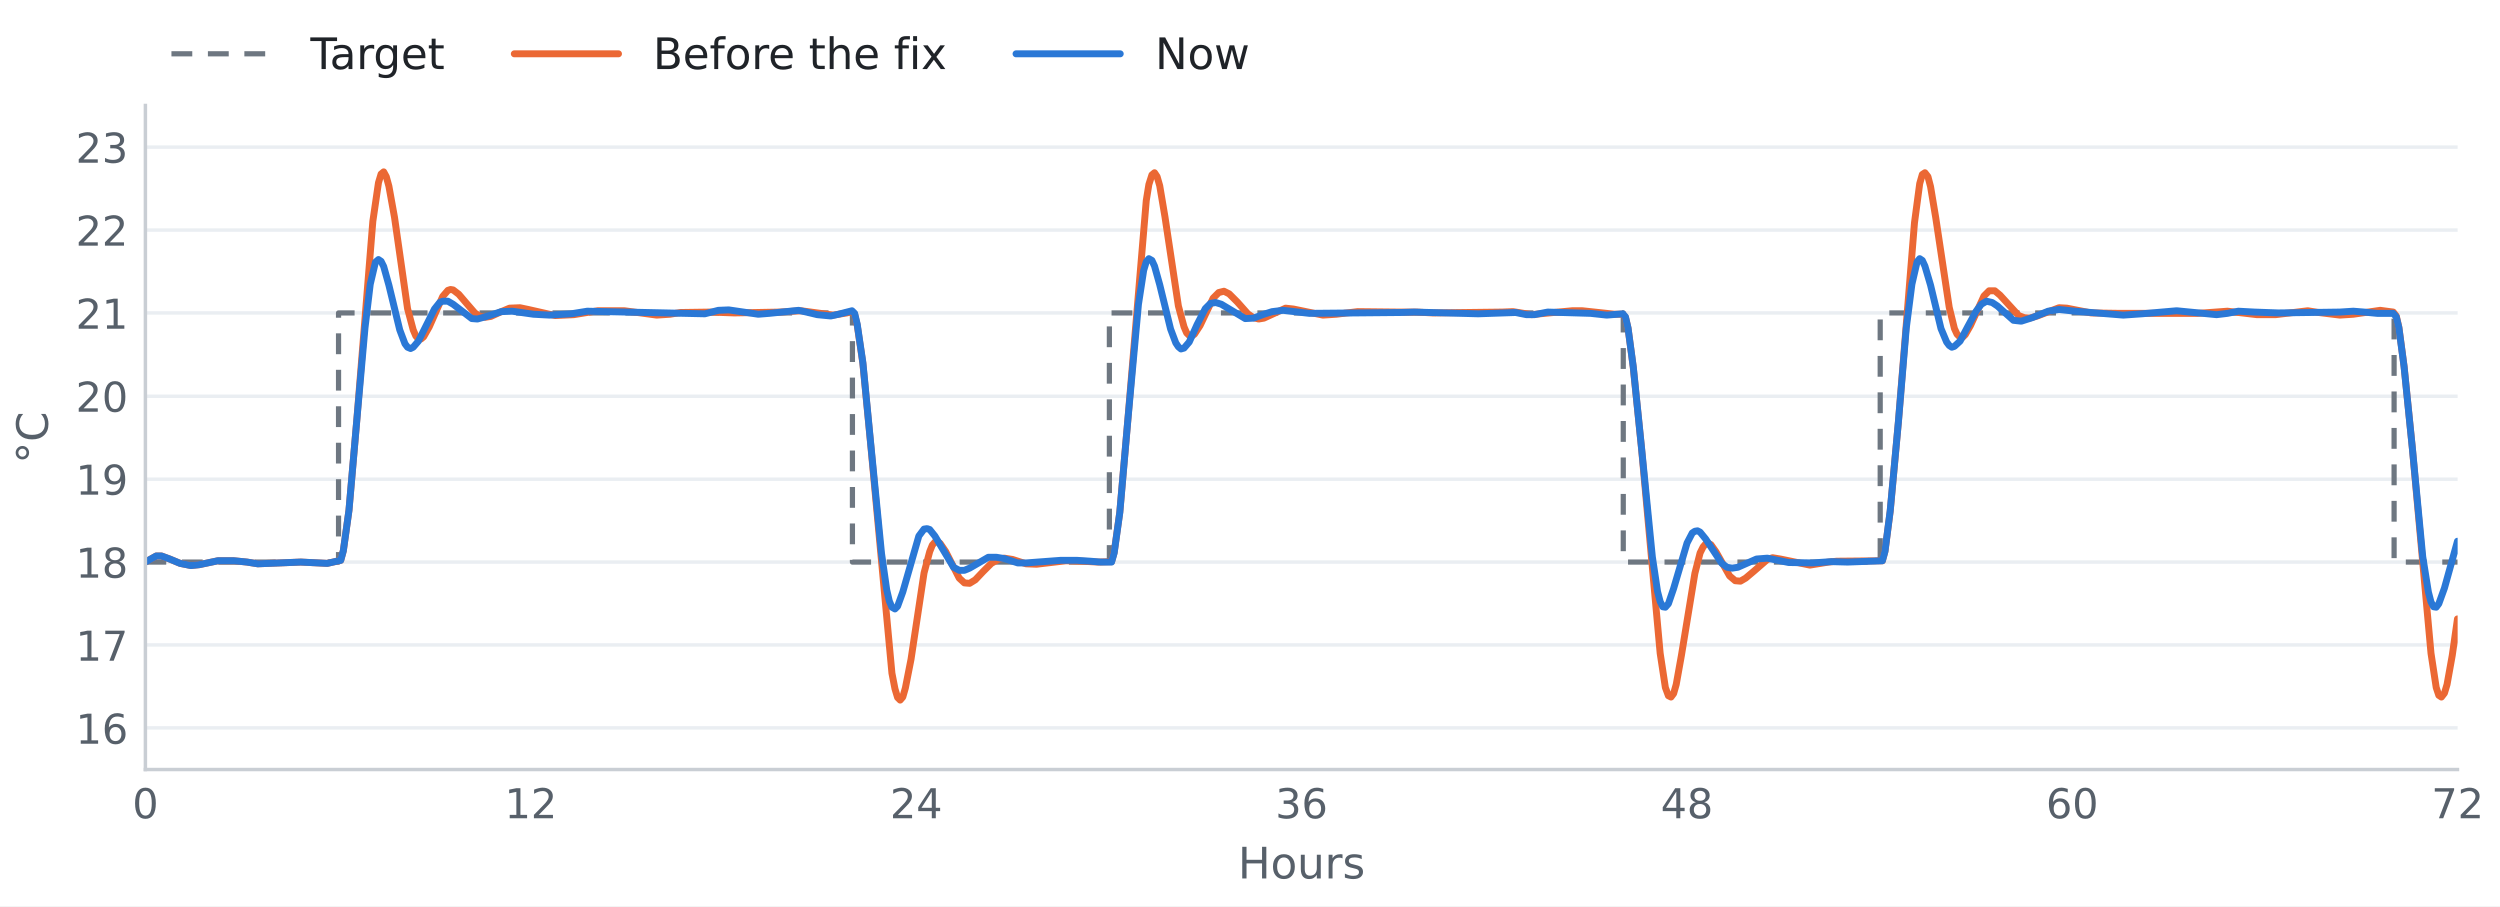
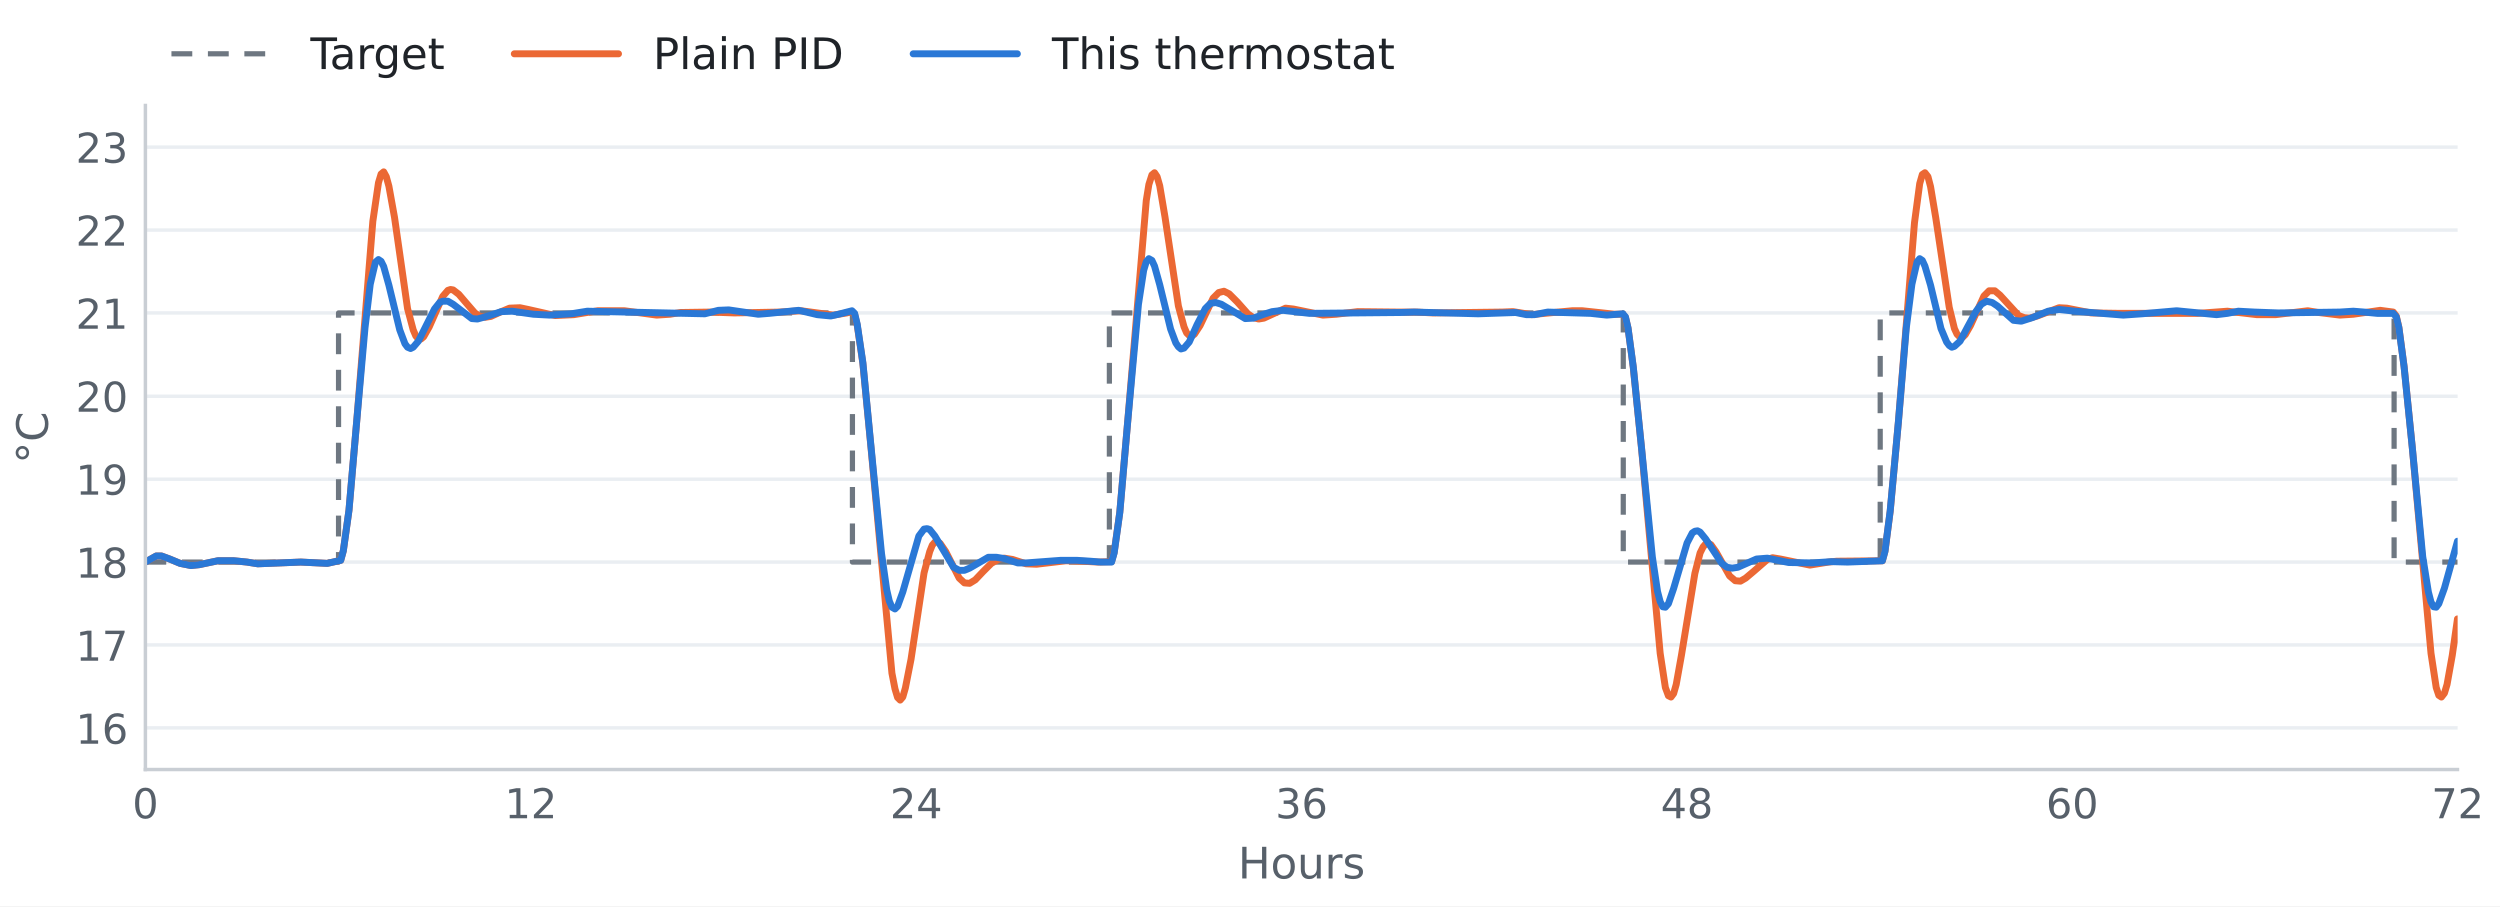
<svg xmlns="http://www.w3.org/2000/svg" width="576pt" height="208.8pt" viewBox="0 0 576 208.8" version="1.1">
  <defs>
    <style type="text/css">*{stroke-linejoin: round; stroke-linecap: butt}</style>
  </defs>
  <g id="figure_1">
    <g id="patch_1">
      <path d="M 0 208.8 L 576 208.8 L 576 0 L 0 0 z " style="fill: #ffffff" />
    </g>
    <g id="axes_1">
      <g id="patch_2">
        <path d="M 33.5 177.3 L 566.2 177.3 L 566.2 24.3 L 33.5 24.3 z " style="fill: #ffffff" />
      </g>
      <g id="matplotlib.axis_1">
        <g id="xtick_1">
          <g id="line2d_1" />
          <g id="text_1">
            <text style="font-size: 9.5px; font-family: 'DejaVu Sans', 'Arial', 'Helvetica', sans-serif; text-anchor: middle; fill: #57606a" x="33.52" y="188.52" transform="rotate(-0 33.52 188.52)">0</text>
          </g>
        </g>
        <g id="xtick_2">
          <g id="line2d_2" />
          <g id="text_2">
            <text style="font-size: 9.5px; font-family: 'DejaVu Sans', 'Arial', 'Helvetica', sans-serif; text-anchor: middle; fill: #57606a" x="122.31" y="188.52" transform="rotate(-0 122.31 188.52)">12</text>
          </g>
        </g>
        <g id="xtick_3">
          <g id="line2d_3" />
          <g id="text_3">
            <text style="font-size: 9.5px; font-family: 'DejaVu Sans', 'Arial', 'Helvetica', sans-serif; text-anchor: middle; fill: #57606a" x="211.09" y="188.52" transform="rotate(-0 211.09 188.52)">24</text>
          </g>
        </g>
        <g id="xtick_4">
          <g id="line2d_4" />
          <g id="text_4">
            <text style="font-size: 9.5px; font-family: 'DejaVu Sans', 'Arial', 'Helvetica', sans-serif; text-anchor: middle; fill: #57606a" x="299.88" y="188.52" transform="rotate(-0 299.88 188.52)">36</text>
          </g>
        </g>
        <g id="xtick_5">
          <g id="line2d_5" />
          <g id="text_5">
            <text style="font-size: 9.5px; font-family: 'DejaVu Sans', 'Arial', 'Helvetica', sans-serif; text-anchor: middle; fill: #57606a" x="388.67" y="188.52" transform="rotate(-0 388.67 188.52)">48</text>
          </g>
        </g>
        <g id="xtick_6">
          <g id="line2d_6" />
          <g id="text_6">
            <text style="font-size: 9.5px; font-family: 'DejaVu Sans', 'Arial', 'Helvetica', sans-serif; text-anchor: middle; fill: #57606a" x="477.45" y="188.52" transform="rotate(-0 477.45 188.52)">60</text>
          </g>
        </g>
        <g id="xtick_7">
          <g id="line2d_7" />
          <g id="text_7">
            <text style="font-size: 9.5px; font-family: 'DejaVu Sans', 'Arial', 'Helvetica', sans-serif; text-anchor: middle; fill: #57606a" x="566.24" y="188.52" transform="rotate(-0 566.24 188.52)">72</text>
          </g>
        </g>
        <g id="text_8">
          <text style="font-size: 10px; font-family: 'DejaVu Sans', 'Arial', 'Helvetica', sans-serif; text-anchor: middle; fill: #57606a" x="299.88" y="202.4" transform="rotate(-0 299.88 202.4)">Hours</text>
        </g>
      </g>
      <g id="matplotlib.axis_2">
        <g id="ytick_1">
          <g id="line2d_8">
            <path d="M 33.5 167.7 L 566.2 167.7 " clip-path="url(#p4c549b4360)" style="fill: none; stroke: #eaeef2; stroke-width: 0.8; stroke-linecap: round" />
          </g>
          <g id="line2d_9" />
          <g id="text_9">
            <text style="font-size: 9.5px; font-family: 'DejaVu Sans', 'Arial', 'Helvetica', sans-serif; text-anchor: end; fill: #57606a" x="29.52" y="171.35" transform="rotate(-0 29.52 171.35)">16</text>
          </g>
        </g>
        <g id="ytick_2">
          <g id="line2d_10">
            <path d="M 33.5 148.6 L 566.2 148.6 " clip-path="url(#p4c549b4360)" style="fill: none; stroke: #eaeef2; stroke-width: 0.8; stroke-linecap: round" />
          </g>
          <g id="line2d_11" />
          <g id="text_10">
            <text style="font-size: 9.5px; font-family: 'DejaVu Sans', 'Arial', 'Helvetica', sans-serif; text-anchor: end; fill: #57606a" x="29.52" y="152.23" transform="rotate(-0 29.52 152.23)">17</text>
          </g>
        </g>
        <g id="ytick_3">
          <g id="line2d_12">
            <path d="M 33.5 129.5 L 566.2 129.5 " clip-path="url(#p4c549b4360)" style="fill: none; stroke: #eaeef2; stroke-width: 0.8; stroke-linecap: round" />
          </g>
          <g id="line2d_13" />
          <g id="text_11">
            <text style="font-size: 9.5px; font-family: 'DejaVu Sans', 'Arial', 'Helvetica', sans-serif; text-anchor: end; fill: #57606a" x="29.52" y="133.1" transform="rotate(-0 29.52 133.1)">18</text>
          </g>
        </g>
        <g id="ytick_4">
          <g id="line2d_14">
            <path d="M 33.5 110.4 L 566.2 110.4 " clip-path="url(#p4c549b4360)" style="fill: none; stroke: #eaeef2; stroke-width: 0.8; stroke-linecap: round" />
          </g>
          <g id="line2d_15" />
          <g id="text_12">
            <text style="font-size: 9.5px; font-family: 'DejaVu Sans', 'Arial', 'Helvetica', sans-serif; text-anchor: end; fill: #57606a" x="29.52" y="113.98" transform="rotate(-0 29.52 113.98)">19</text>
          </g>
        </g>
        <g id="ytick_5">
          <g id="line2d_16">
            <path d="M 33.5 91.3 L 566.2 91.3 " clip-path="url(#p4c549b4360)" style="fill: none; stroke: #eaeef2; stroke-width: 0.8; stroke-linecap: round" />
          </g>
          <g id="line2d_17" />
          <g id="text_13">
            <text style="font-size: 9.5px; font-family: 'DejaVu Sans', 'Arial', 'Helvetica', sans-serif; text-anchor: end; fill: #57606a" x="29.52" y="94.86" transform="rotate(-0 29.52 94.86)">20</text>
          </g>
        </g>
        <g id="ytick_6">
          <g id="line2d_18">
            <path d="M 33.5 72.1 L 566.2 72.1 " clip-path="url(#p4c549b4360)" style="fill: none; stroke: #eaeef2; stroke-width: 0.8; stroke-linecap: round" />
          </g>
          <g id="line2d_19" />
          <g id="text_14">
            <text style="font-size: 9.5px; font-family: 'DejaVu Sans', 'Arial', 'Helvetica', sans-serif; text-anchor: end; fill: #57606a" x="29.52" y="75.74" transform="rotate(-0 29.52 75.74)">21</text>
          </g>
        </g>
        <g id="ytick_7">
          <g id="line2d_20">
            <path d="M 33.5 53 L 566.2 53 " clip-path="url(#p4c549b4360)" style="fill: none; stroke: #eaeef2; stroke-width: 0.8; stroke-linecap: round" />
          </g>
          <g id="line2d_21" />
          <g id="text_15">
            <text style="font-size: 9.5px; font-family: 'DejaVu Sans', 'Arial', 'Helvetica', sans-serif; text-anchor: end; fill: #57606a" x="29.52" y="56.61" transform="rotate(-0 29.52 56.61)">22</text>
          </g>
        </g>
        <g id="ytick_8">
          <g id="line2d_22">
            <path d="M 33.5 33.9 L 566.2 33.9 " clip-path="url(#p4c549b4360)" style="fill: none; stroke: #eaeef2; stroke-width: 0.8; stroke-linecap: round" />
          </g>
          <g id="line2d_23" />
          <g id="text_16">
            <text style="font-size: 9.5px; font-family: 'DejaVu Sans', 'Arial', 'Helvetica', sans-serif; text-anchor: end; fill: #57606a" x="29.52" y="37.49" transform="rotate(-0 29.52 37.49)">23</text>
          </g>
        </g>
        <g id="text_17">
          <text style="font-size: 10px; font-family: 'DejaVu Sans', 'Arial', 'Helvetica', sans-serif; text-anchor: middle; fill: #57606a" x="11.03" y="100.81" transform="rotate(-90 11.03 100.81)">°C</text>
        </g>
      </g>
      <g id="line2d_24">
        <path d="M 33.5 129.5 L 78 129.5 L 78 72.1 L 78.3 72.1 L 196.4 72.1 L 196.4 129.5 L 196.7 129.5 L 255.6 129.5 L 255.6 72.1 L 255.9 72.1 L 374 72.1 L 374 129.5 L 374.2 129.5 L 433.2 129.5 L 433.2 72.1 L 433.4 72.1 L 551.6 72.1 L 551.6 129.5 L 551.8 129.5 L 566.2 129.5 L 566.2 129.5 " clip-path="url(#p4c549b4360)" style="fill: none; stroke-dasharray: 4.8,3.6; stroke-dashoffset: 0; stroke: #6e7781; stroke-width: 1.2" />
      </g>
      <g id="line2d_25">
        <path d="M 33.5 129.5 L 36 128.1 L 37.2 128.1 L 39.1 128.8 L 41.5 129.8 L 44 130.3 L 45.9 130.1 L 50.2 129.2 L 53.9 129.2 L 56.9 129.5 L 59.4 129.9 L 69.3 129.5 L 75.4 129.8 L 78.5 129.1 L 79.1 126.9 L 80.4 117.6 L 82.2 96.9 L 85.9 51 L 87.2 42.1 L 87.8 40.1 L 88.4 39.6 L 89 40.7 L 89.6 42.9 L 90.9 50.1 L 93.9 71.1 L 95.2 76 L 95.8 77.4 L 96.4 78.1 L 97 78.1 L 97.6 77.6 L 98.9 75.3 L 102 68.3 L 103.2 66.9 L 103.8 66.7 L 104.4 66.8 L 105.7 67.8 L 107.5 69.9 L 109.4 72.1 L 110.6 72.9 L 111.8 73.1 L 113.1 72.9 L 115.5 71.8 L 117.4 71 L 119.8 70.9 L 121.7 71.3 L 127.9 72.7 L 132.2 72.5 L 137.7 71.6 L 143.9 71.6 L 151.3 72.6 L 154.4 72.4 L 156.8 72 L 163.6 71.9 L 169.2 72.1 L 179.6 71.9 L 184.6 71.6 L 192 72.6 L 195.1 72.1 L 196.3 71.8 L 196.9 72.4 L 197.5 74.9 L 198.8 83.7 L 200.6 102.3 L 205.5 155.1 L 206.2 158.7 L 206.8 160.7 L 207.4 161.3 L 208 160.6 L 208.6 158.5 L 209.9 151.9 L 212.9 132 L 214.2 127.1 L 214.8 125.6 L 215.4 124.9 L 216 124.8 L 216.6 125.2 L 217.9 127.1 L 221 133.2 L 222.2 134.3 L 223.4 134.4 L 224.7 133.6 L 226.5 131.7 L 228.4 129.8 L 230.2 128.8 L 231.4 128.6 L 233.3 128.9 L 236.4 129.9 L 238.8 130 L 245.6 129.2 L 249.3 129.3 L 253 129.5 L 256.1 129.4 L 256.7 127.3 L 258 118 L 259.8 97.4 L 264.1 46.2 L 264.7 42.5 L 265.4 40.3 L 266 39.8 L 266.6 40.7 L 267.2 42.8 L 268.4 49.9 L 271.5 70.5 L 272.8 75.3 L 273.4 76.7 L 274 77.3 L 274.6 77.4 L 275.2 77 L 276.5 75 L 279.5 68.7 L 280.8 67.4 L 282 67.1 L 283.2 67.7 L 285.1 69.6 L 287.5 72.3 L 288.8 73.2 L 290 73.5 L 291.2 73.3 L 296.2 71 L 298 71.2 L 304.8 72.6 L 307.9 72.4 L 312.8 71.8 L 322.1 71.9 L 326.4 71.9 L 330.1 72.1 L 346.1 71.9 L 348.6 71.8 L 352.9 72.5 L 354.8 72.3 L 362.2 71.6 L 364.6 71.6 L 372 72.4 L 373.9 72.4 L 374.5 73.1 L 375.1 75.6 L 376.3 84.6 L 378.2 103.2 L 382.5 150.5 L 383.7 158.4 L 384.4 160.3 L 385 160.6 L 385.6 159.8 L 386.2 157.7 L 387.4 151 L 390.5 132.1 L 391.7 127.4 L 392.4 126 L 393 125.3 L 393.6 125.2 L 394.2 125.5 L 395.4 127.2 L 398.5 132.7 L 399.8 133.8 L 401 133.9 L 402.2 133.2 L 404.1 131.6 L 407.2 128.9 L 408.4 128.5 L 410.2 128.8 L 417 130.2 L 421.3 129.5 L 423.2 129.3 L 433.7 129.2 L 434.3 127 L 435.5 117.8 L 437.4 97.1 L 441.1 51.3 L 442.3 42.3 L 442.9 40.2 L 443.5 39.8 L 444.2 40.7 L 444.8 43 L 446 50.2 L 449.1 70.8 L 450.3 75.7 L 450.9 77 L 451.6 77.7 L 452.2 77.7 L 452.8 77.1 L 454 75 L 457.1 68.2 L 458.3 67 L 459.6 67 L 460.8 68 L 465.1 72.7 L 466.4 73.2 L 467.6 73.3 L 469.4 72.8 L 474.4 70.9 L 476.2 71 L 481.8 72.1 L 488.6 72.2 L 503.3 72.2 L 506.4 72.2 L 513.2 71.7 L 520 72.5 L 524.3 72.5 L 531.7 71.6 L 534.2 72 L 539.1 72.6 L 542.2 72.4 L 548.4 71.5 L 551.4 71.9 L 552.1 72.8 L 552.7 75.4 L 553.9 84.4 L 555.8 103.2 L 560.1 150.5 L 561.3 158.4 L 561.9 160.2 L 562.5 160.6 L 563.2 159.7 L 563.8 157.7 L 565 151 L 566.2 142.6 L 566.2 142.6 " clip-path="url(#p4c549b4360)" style="fill: none; stroke: #eb6834; stroke-width: 1.6; stroke-linecap: round" />
      </g>
      <g id="line2d_26">
        <path d="M 33.5 129.5 L 36 128.1 L 37.2 128.1 L 39.1 128.8 L 41.5 129.8 L 44 130.3 L 45.9 130.1 L 50.2 129.2 L 53.9 129.2 L 56.9 129.5 L 59.4 129.9 L 69.3 129.5 L 75.4 129.8 L 78.5 129.1 L 79.1 126.9 L 80.4 117.6 L 82.2 96.9 L 84.1 75.5 L 85.3 65.5 L 86.5 60.4 L 87.2 59.8 L 87.8 60.2 L 88.4 61.4 L 89.6 65.7 L 92.1 76 L 93.3 79.2 L 93.9 80 L 94.6 80.3 L 95.2 80 L 96.4 78.6 L 98.3 74.8 L 100.1 71.2 L 101.3 69.7 L 102 69.4 L 103.2 69.4 L 104.4 70.1 L 108.7 73.4 L 110 73.5 L 111.8 73 L 115.5 71.8 L 118 71.7 L 122.9 72.4 L 126.6 72.6 L 131.6 72.3 L 135.3 71.7 L 162.4 72.3 L 165.5 71.5 L 167.9 71.4 L 174.7 72.4 L 177.2 72.2 L 184 71.5 L 185.8 71.9 L 188.3 72.5 L 191.4 72.8 L 193.2 72.4 L 196.3 71.6 L 196.9 72.2 L 197.5 74.7 L 198.8 83.5 L 200.6 102.1 L 203.1 127.5 L 204.3 135.9 L 204.9 138.5 L 205.5 139.9 L 206.2 140.3 L 206.8 139.7 L 208 136.4 L 211.7 123.5 L 212.9 121.9 L 213.6 121.8 L 214.2 122 L 215.4 123.5 L 219.7 130.7 L 221 131.4 L 222.2 131.4 L 223.4 130.9 L 227.7 128.4 L 229.6 128.4 L 231.4 128.7 L 234.5 129.7 L 236.4 129.7 L 244.4 129.1 L 248.1 129.1 L 251.2 129.3 L 253.6 129.5 L 256.1 129.5 L 256.7 127.4 L 258 118.1 L 259.8 97.4 L 262.3 70.1 L 263.5 62.3 L 264.1 60.3 L 264.7 59.6 L 265.4 60 L 266 61.3 L 267.2 65.6 L 269.7 75.8 L 270.9 79 L 271.5 79.9 L 272.1 80.4 L 272.8 80.2 L 274 78.8 L 275.8 74.8 L 277.7 71.1 L 278.9 69.9 L 280.1 69.7 L 281.4 70.1 L 286.9 73.4 L 288.8 73.3 L 291.2 72.4 L 293.1 71.8 L 295.6 71.5 L 301.7 72.2 L 322.7 72 L 325.8 71.9 L 336.9 72.2 L 340.6 72.3 L 349.2 72 L 351.7 72.5 L 353.5 72.5 L 356.6 71.9 L 366.5 72.2 L 370.2 72.6 L 373.9 72.3 L 374.5 73 L 375.1 75.6 L 376.3 84.5 L 378.2 103.1 L 380.7 128.3 L 381.9 136.3 L 382.5 138.6 L 383.1 139.8 L 383.7 139.9 L 384.4 139.1 L 385.6 135.6 L 388.7 125.1 L 389.9 122.8 L 390.5 122.4 L 391.1 122.3 L 391.7 122.6 L 393 124.2 L 396.7 129.8 L 397.9 130.7 L 399.1 130.9 L 400.4 130.7 L 404.7 128.8 L 407.2 128.6 L 409.6 129.1 L 412.1 129.6 L 417.6 129.7 L 422 129.4 L 425.7 129.5 L 433.7 129.2 L 434.3 127 L 435.5 117.7 L 437.4 97.1 L 439.2 75.6 L 440.5 65.5 L 441.7 60.3 L 442.3 59.6 L 442.9 60 L 443.5 61.3 L 444.8 65.7 L 447.2 75.7 L 448.5 78.8 L 449.1 79.6 L 449.7 80 L 450.3 79.8 L 451.6 78.6 L 453.4 75.2 L 455.3 71.7 L 456.5 70.1 L 457.7 69.4 L 459 69.7 L 460.2 70.5 L 463.9 73.8 L 465.7 74 L 468.2 73.2 L 471.9 71.7 L 474.4 71.3 L 478.1 71.7 L 489.2 72.6 L 493.5 72.3 L 501.5 71.6 L 510.7 72.5 L 513.2 72.2 L 515.7 71.7 L 519.4 71.9 L 524.9 72.1 L 539.1 71.9 L 542.2 71.7 L 544.7 71.9 L 547.7 72.2 L 551.4 72.2 L 552.1 73 L 552.7 75.5 L 553.9 84.5 L 555.8 103.2 L 558.2 128.3 L 559.5 136.4 L 560.1 138.7 L 560.7 139.8 L 561.3 139.9 L 561.9 139.1 L 563.2 135.5 L 566.2 124.7 L 566.2 124.7 " clip-path="url(#p4c549b4360)" style="fill: none; stroke: #2a78d6; stroke-width: 1.6; stroke-linecap: round" />
      </g>
      <g id="patch_3">
        <path d="M 33.5 177.3 L 33.5 24.3 " style="fill: none; stroke: #c9ced4; stroke-width: 0.8; stroke-linejoin: miter; stroke-linecap: square" />
      </g>
      <g id="patch_4">
        <path d="M 33.5 177.3 L 566.2 177.3 " style="fill: none; stroke: #c9ced4; stroke-width: 0.8; stroke-linejoin: miter; stroke-linecap: square" />
      </g>
      <g id="legend_1">
        <g id="line2d_27">
          <path d="M 39.5 12.4 L 51.5 12.4 L 51.5 12.4 L 63.5 12.4 L 63.5 12.4 " style="fill: none; stroke-dasharray: 4.8,3.6; stroke-dashoffset: 0; stroke: #6e7781; stroke-width: 1.2" />
        </g>
        <g id="text_18">
          <text style="font-size: 10px; font-family: 'DejaVu Sans', 'Arial', 'Helvetica', sans-serif; text-anchor: start; fill: #1f2328" x="71.52" y="15.92" transform="rotate(-0 71.52 15.92)">Target</text>
        </g>
        <g id="line2d_28">
          <path d="M 118.5 12.4 L 130.5 12.4 L 142.5 12.4 " style="fill: none; stroke: #eb6834; stroke-width: 1.6; stroke-linecap: round" />
        </g>
        <g id="text_19">
-           <text style="font-size: 10px; font-family: 'DejaVu Sans', 'Arial', 'Helvetica', sans-serif; text-anchor: start; fill: #1f2328" x="150.46" y="15.92" transform="rotate(-0 150.46 15.92)">Before the fix</text>
+           <text style="font-size: 10px; font-family: 'DejaVu Sans', 'Arial', 'Helvetica', sans-serif; text-anchor: start; fill: #1f2328" x="150.46" y="15.92" transform="rotate(-0 150.46 15.92)">Plain PID</text>
        </g>
        <g id="line2d_29">
-           <path d="M 234.1 12.4 L 246.1 12.4 L 258.1 12.4 " style="fill: none; stroke: #2a78d6; stroke-width: 1.6; stroke-linecap: round" />
+           <path d="M 210.4 12.4 L 222.4 12.4 L 234.4 12.4 " style="fill: none; stroke: #2a78d6; stroke-width: 1.6; stroke-linecap: round" />
        </g>
        <g id="text_20">
-           <text style="font-size: 10px; font-family: 'DejaVu Sans', 'Arial', 'Helvetica', sans-serif; text-anchor: start; fill: #1f2328" x="266.14" y="15.92" transform="rotate(-0 266.14 15.92)">Now</text>
+           <text style="font-size: 10px; font-family: 'DejaVu Sans', 'Arial', 'Helvetica', sans-serif; text-anchor: start; fill: #1f2328" x="242.37" y="15.92" transform="rotate(-0 242.37 15.92)">This thermostat</text>
        </g>
      </g>
    </g>
  </g>
  <defs>
    <clipPath id="p4c549b4360">
      <rect x="33.52" y="24.32" width="532.72" height="152.98" />
    </clipPath>
  </defs>
</svg>
